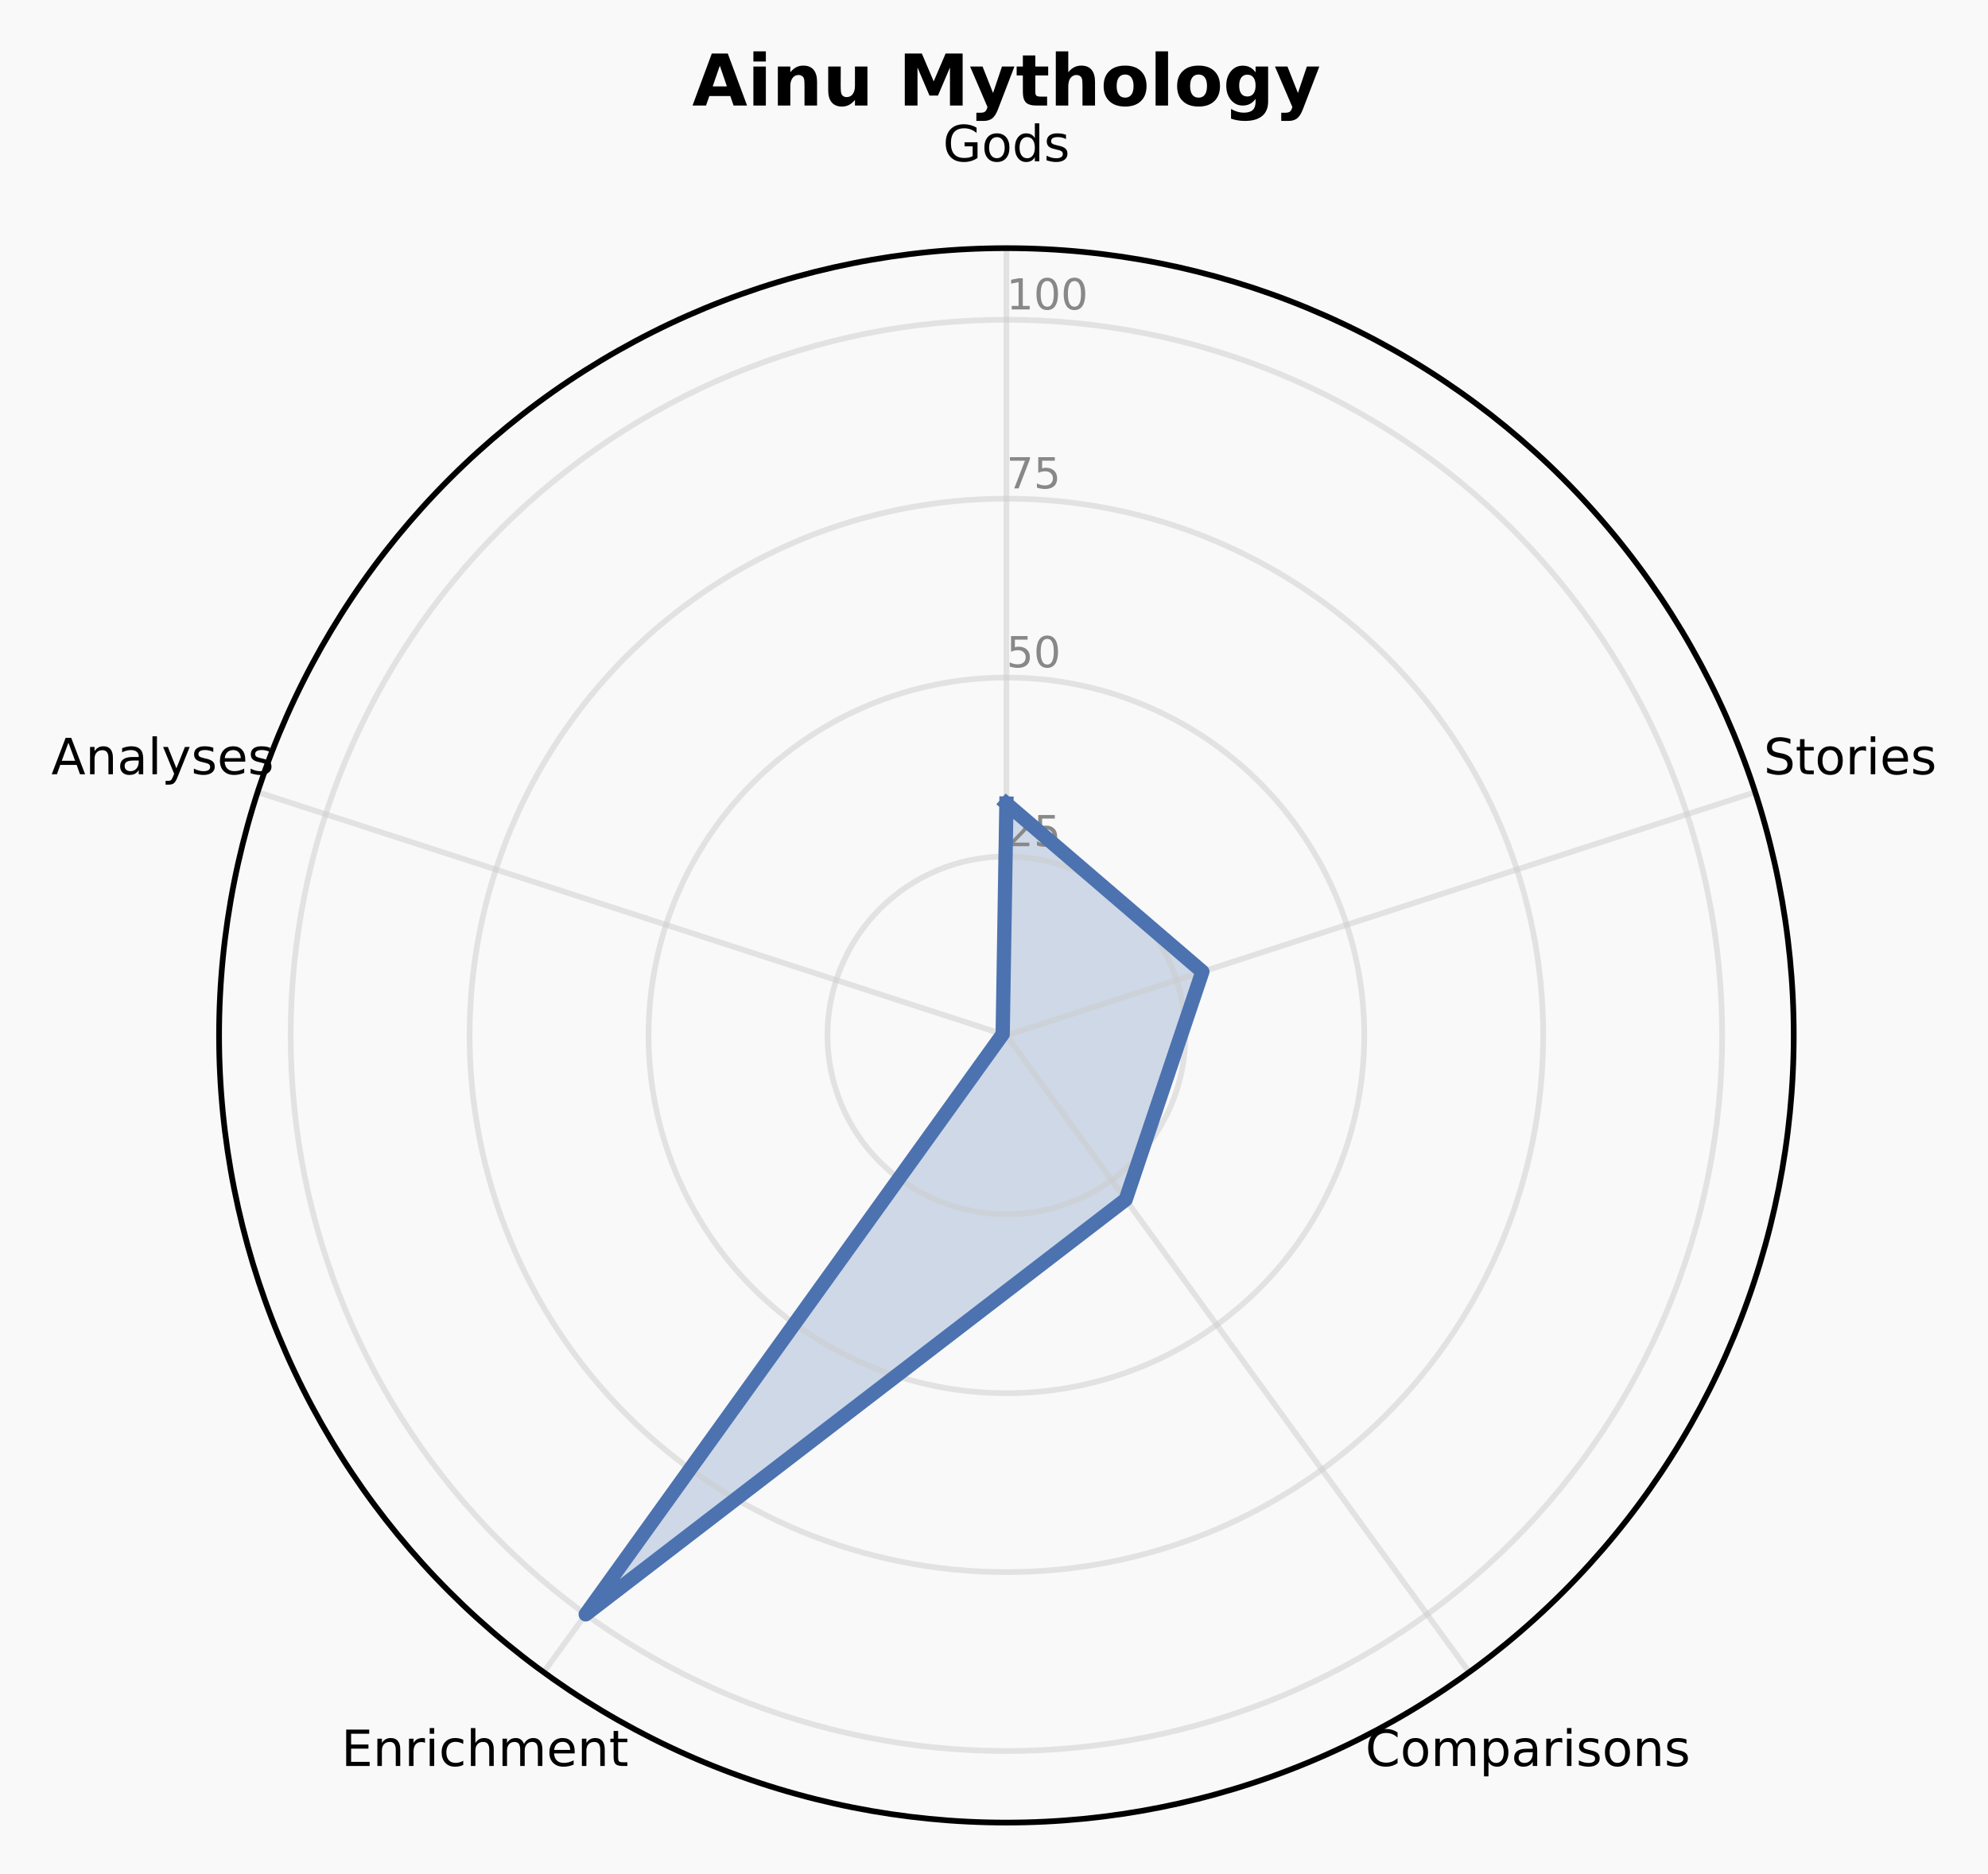
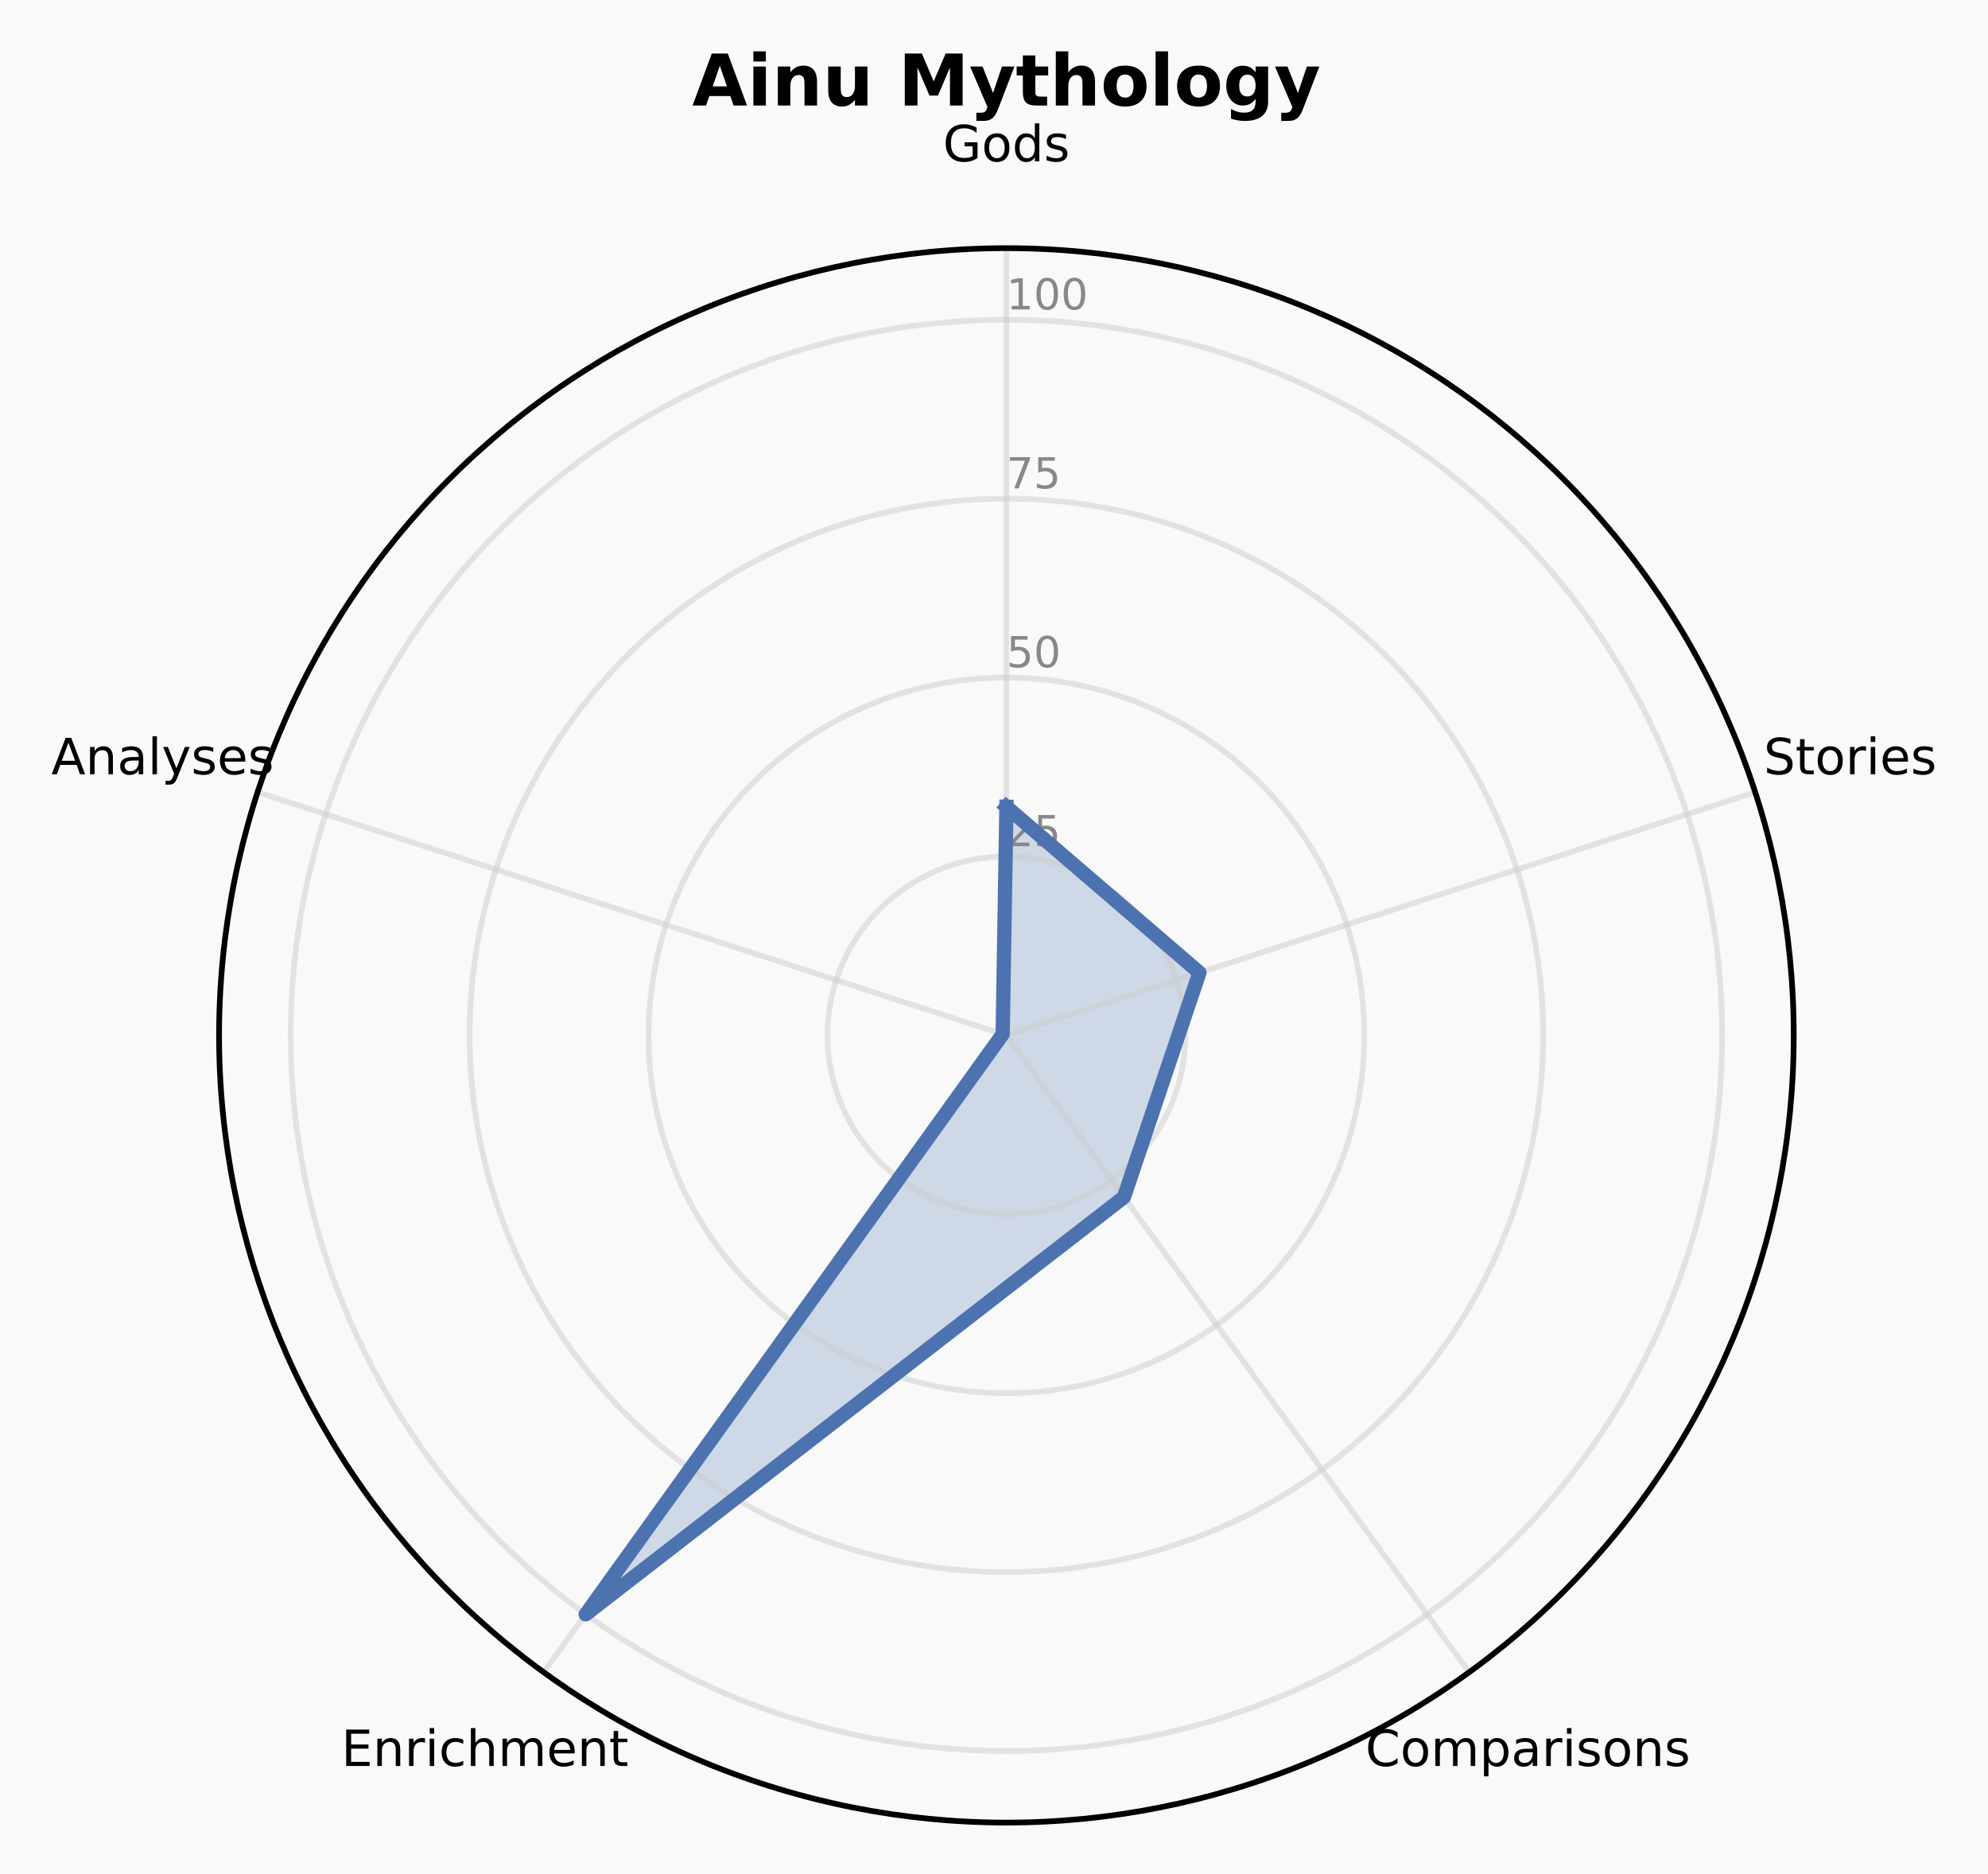
<svg xmlns="http://www.w3.org/2000/svg" xmlns:xlink="http://www.w3.org/1999/xlink" width="278.709pt" height="262.758pt" viewBox="0 0 278.709 262.758" version="1.1">
  <defs>
    <style type="text/css">*{stroke-linejoin: round; stroke-linecap: butt}</style>
  </defs>
  <g id="figure_1">
    <g id="patch_1">
      <path d="M 0 262.758  L 278.709 262.758  L 278.709 0  L 0 0  z " style="fill: #f9f9f9" />
    </g>
    <g id="axes_1">
      <g id="patch_2">
        <path d="M 251.473 145.178  C 251.473 130.683 248.618 116.329 243.071 102.938  C 237.524 89.546 229.393 77.377 219.143 67.128  C 208.894 56.878 196.725 48.748 183.334 43.201  C 169.942 37.654 155.588 34.798 141.093 34.798  C 126.598 34.798 112.244 37.654 98.853 43.201  C 85.461 48.748 73.293 56.878 63.043 67.128  C 52.794 77.377 44.663 89.546 39.116 102.938  C 33.569 116.329 30.714 130.683 30.714 145.178  C 30.714 159.673 33.569 174.027 39.116 187.418  C 44.663 200.81 52.794 212.979 63.043 223.228  C 73.293 233.478 85.461 241.609 98.853 247.155  C 112.244 252.702 126.598 255.558 141.093 255.558  C 155.588 255.558 169.942 252.702 183.334 247.155  C 196.725 241.609 208.894 233.478 219.143 223.228  C 229.393 212.979 237.524 200.81 243.071 187.418  C 248.618 174.027 251.473 159.673 251.473 145.178  M 141.093 145.178  C 141.093 145.178 141.093 145.178 141.093 145.178  C 141.093 145.178 141.093 145.178 141.093 145.178  C 141.093 145.178 141.093 145.178 141.093 145.178  C 141.093 145.178 141.093 145.178 141.093 145.178  C 141.093 145.178 141.093 145.178 141.093 145.178  C 141.093 145.178 141.093 145.178 141.093 145.178  C 141.093 145.178 141.093 145.178 141.093 145.178  C 141.093 145.178 141.093 145.178 141.093 145.178  C 141.093 145.178 141.093 145.178 141.093 145.178  C 141.093 145.178 141.093 145.178 141.093 145.178  C 141.093 145.178 141.093 145.178 141.093 145.178  C 141.093 145.178 141.093 145.178 141.093 145.178  C 141.093 145.178 141.093 145.178 141.093 145.178  C 141.093 145.178 141.093 145.178 141.093 145.178  C 141.093 145.178 141.093 145.178 141.093 145.178  C 141.093 145.178 141.093 145.178 141.093 145.178  z " style="fill: #f9f9f9" />
      </g>
      <g id="patch_3">
-         <path d="M 141.093 112.672  L 168.567 136.251  L 157.819 168.199  L 82.112 226.359  L 140.572 145.009  z " clip-path="url(#p9614137294)" style="fill: #4c72b0; opacity: 0.25; stroke: #4c72b0; stroke-linejoin: miter" />
+         <path d="M 141.093 113.123  L 168.157 136.385  L 157.573 167.861  L 82.112 226.359  L 140.572 145.009  z " clip-path="url(#p003cc75eee)" style="fill: #4c72b0; opacity: 0.25; stroke: #4c72b0; stroke-linejoin: miter" />
      </g>
      <g id="matplotlib.axis_1">
        <g id="xtick_1">
          <g id="line2d_1">
-             <path d="M 141.093 145.178  L 141.093 34.798  " clip-path="url(#p9614137294)" style="fill: none; stroke: #cccccc; stroke-opacity: 0.5; stroke-width: 0.8; stroke-linecap: square" />
+             <path d="M 141.093 145.178  L 141.093 34.798  " clip-path="url(#p003cc75eee)" style="fill: none; stroke: #cccccc; stroke-opacity: 0.5; stroke-width: 0.8; stroke-linecap: square" />
          </g>
          <g id="text_1">
            <g transform="translate(132.1945 22.61707) scale(0.07 -0.07)">
              <defs>
                <path id="DejaVuSans-2a" d="M 3809 666  L 3809 1919  L 2778 1919  L 2778 2438  L 4434 2438  L 4434 434  Q 4069 175 3628 42  Q 3188 -91 2688 -91  Q 1594 -91 976 548  Q 359 1188 359 2328  Q 359 3472 976 4111  Q 1594 4750 2688 4750  Q 3144 4750 3555 4637  Q 3966 4525 4313 4306  L 4313 3634  Q 3963 3931 3569 4081  Q 3175 4231 2741 4231  Q 1884 4231 1454 3753  Q 1025 3275 1025 2328  Q 1025 1384 1454 906  Q 1884 428 2741 428  Q 3075 428 3337 486  Q 3600 544 3809 666  z " transform="scale(0.015625)" />
                <path id="DejaVuSans-52" d="M 1959 3097  Q 1497 3097 1228 2736  Q 959 2375 959 1747  Q 959 1119 1226 758  Q 1494 397 1959 397  Q 2419 397 2687 759  Q 2956 1122 2956 1747  Q 2956 2369 2687 2733  Q 2419 3097 1959 3097  z M 1959 3584  Q 2709 3584 3137 3096  Q 3566 2609 3566 1747  Q 3566 888 3137 398  Q 2709 -91 1959 -91  Q 1206 -91 779 398  Q 353 888 353 1747  Q 353 2609 779 3096  Q 1206 3584 1959 3584  z " transform="scale(0.015625)" />
                <path id="DejaVuSans-47" d="M 2906 2969  L 2906 4863  L 3481 4863  L 3481 0  L 2906 0  L 2906 525  Q 2725 213 2448 61  Q 2172 -91 1784 -91  Q 1150 -91 751 415  Q 353 922 353 1747  Q 353 2572 751 3078  Q 1150 3584 1784 3584  Q 2172 3584 2448 3432  Q 2725 3281 2906 2969  z M 947 1747  Q 947 1113 1208 752  Q 1469 391 1925 391  Q 2381 391 2643 752  Q 2906 1113 2906 1747  Q 2906 2381 2643 2742  Q 2381 3103 1925 3103  Q 1469 3103 1208 2742  Q 947 2381 947 1747  z " transform="scale(0.015625)" />
                <path id="DejaVuSans-56" d="M 2834 3397  L 2834 2853  Q 2591 2978 2328 3040  Q 2066 3103 1784 3103  Q 1356 3103 1142 2972  Q 928 2841 928 2578  Q 928 2378 1081 2264  Q 1234 2150 1697 2047  L 1894 2003  Q 2506 1872 2764 1633  Q 3022 1394 3022 966  Q 3022 478 2636 193  Q 2250 -91 1575 -91  Q 1294 -91 989 -36  Q 684 19 347 128  L 347 722  Q 666 556 975 473  Q 1284 391 1588 391  Q 1994 391 2212 530  Q 2431 669 2431 922  Q 2431 1156 2273 1281  Q 2116 1406 1581 1522  L 1381 1569  Q 847 1681 609 1914  Q 372 2147 372 2553  Q 372 3047 722 3315  Q 1072 3584 1716 3584  Q 2034 3584 2315 3537  Q 2597 3491 2834 3397  z " transform="scale(0.015625)" />
              </defs>
              <use xlink:href="#DejaVuSans-2a" />
              <use xlink:href="#DejaVuSans-52" transform="translate(77.48438 0)" />
              <use xlink:href="#DejaVuSans-47" transform="translate(138.6719 0)" />
              <use xlink:href="#DejaVuSans-56" transform="translate(202.1562 0)" />
            </g>
          </g>
        </g>
        <g id="xtick_2">
          <g id="line2d_2">
-             <path d="M 141.093 145.178  L 246.07 111.069  " clip-path="url(#p9614137294)" style="fill: none; stroke: #cccccc; stroke-opacity: 0.5; stroke-width: 0.8; stroke-linecap: square" />
+             <path d="M 141.093 145.178  L 246.07 111.069  " clip-path="url(#p003cc75eee)" style="fill: none; stroke: #cccccc; stroke-opacity: 0.5; stroke-width: 0.8; stroke-linecap: square" />
          </g>
          <g id="text_2">
            <g transform="translate(247.2616 108.5613) scale(0.07 -0.07)">
              <defs>
                <path id="DejaVuSans-36" d="M 3425 4513  L 3425 3897  Q 3066 4069 2747 4153  Q 2428 4238 2131 4238  Q 1616 4238 1336 4038  Q 1056 3838 1056 3469  Q 1056 3159 1242 3001  Q 1428 2844 1947 2747  L 2328 2669  Q 3034 2534 3370 2195  Q 3706 1856 3706 1288  Q 3706 609 3251 259  Q 2797 -91 1919 -91  Q 1588 -91 1214 -16  Q 841 59 441 206  L 441 856  Q 825 641 1194 531  Q 1563 422 1919 422  Q 2459 422 2753 634  Q 3047 847 3047 1241  Q 3047 1584 2836 1778  Q 2625 1972 2144 2069  L 1759 2144  Q 1053 2284 737 2584  Q 422 2884 422 3419  Q 422 4038 858 4394  Q 1294 4750 2059 4750  Q 2388 4750 2728 4690  Q 3069 4631 3425 4513  z " transform="scale(0.015625)" />
                <path id="DejaVuSans-57" d="M 1172 4494  L 1172 3500  L 2356 3500  L 2356 3053  L 1172 3053  L 1172 1153  Q 1172 725 1289 603  Q 1406 481 1766 481  L 2356 481  L 2356 0  L 1766 0  Q 1100 0 847 248  Q 594 497 594 1153  L 594 3053  L 172 3053  L 172 3500  L 594 3500  L 594 4494  L 1172 4494  z " transform="scale(0.015625)" />
                <path id="DejaVuSans-55" d="M 2631 2963  Q 2534 3019 2420 3045  Q 2306 3072 2169 3072  Q 1681 3072 1420 2755  Q 1159 2438 1159 1844  L 1159 0  L 581 0  L 581 3500  L 1159 3500  L 1159 2956  Q 1341 3275 1631 3429  Q 1922 3584 2338 3584  Q 2397 3584 2469 3576  Q 2541 3569 2628 3553  L 2631 2963  z " transform="scale(0.015625)" />
                <path id="DejaVuSans-4c" d="M 603 3500  L 1178 3500  L 1178 0  L 603 0  L 603 3500  z M 603 4863  L 1178 4863  L 1178 4134  L 603 4134  L 603 4863  z " transform="scale(0.015625)" />
                <path id="DejaVuSans-48" d="M 3597 1894  L 3597 1613  L 953 1613  Q 991 1019 1311 708  Q 1631 397 2203 397  Q 2534 397 2845 478  Q 3156 559 3463 722  L 3463 178  Q 3153 47 2828 -22  Q 2503 -91 2169 -91  Q 1331 -91 842 396  Q 353 884 353 1716  Q 353 2575 817 3079  Q 1281 3584 2069 3584  Q 2775 3584 3186 3129  Q 3597 2675 3597 1894  z M 3022 2063  Q 3016 2534 2758 2815  Q 2500 3097 2075 3097  Q 1594 3097 1305 2825  Q 1016 2553 972 2059  L 3022 2063  z " transform="scale(0.015625)" />
              </defs>
              <use xlink:href="#DejaVuSans-36" />
              <use xlink:href="#DejaVuSans-57" transform="translate(63.48438 0)" />
              <use xlink:href="#DejaVuSans-52" transform="translate(102.6875 0)" />
              <use xlink:href="#DejaVuSans-55" transform="translate(163.875 0)" />
              <use xlink:href="#DejaVuSans-4c" transform="translate(204.9844 0)" />
              <use xlink:href="#DejaVuSans-48" transform="translate(232.7656 0)" />
              <use xlink:href="#DejaVuSans-56" transform="translate(294.2969 0)" />
            </g>
          </g>
        </g>
        <g id="xtick_3">
          <g id="line2d_3">
-             <path d="M 141.093 145.178  L 205.973 234.477  " clip-path="url(#p9614137294)" style="fill: none; stroke: #cccccc; stroke-opacity: 0.5; stroke-width: 0.8; stroke-linecap: square" />
+             <path d="M 141.093 145.178  L 205.973 234.477  " clip-path="url(#p003cc75eee)" style="fill: none; stroke: #cccccc; stroke-opacity: 0.5; stroke-width: 0.8; stroke-linecap: square" />
          </g>
          <g id="text_3">
            <g transform="translate(191.4228 247.6219) scale(0.07 -0.07)">
              <defs>
                <path id="DejaVuSans-26" d="M 4122 4306  L 4122 3641  Q 3803 3938 3442 4084  Q 3081 4231 2675 4231  Q 1875 4231 1450 3742  Q 1025 3253 1025 2328  Q 1025 1406 1450 917  Q 1875 428 2675 428  Q 3081 428 3442 575  Q 3803 722 4122 1019  L 4122 359  Q 3791 134 3420 21  Q 3050 -91 2638 -91  Q 1578 -91 968 557  Q 359 1206 359 2328  Q 359 3453 968 4101  Q 1578 4750 2638 4750  Q 3056 4750 3426 4639  Q 3797 4528 4122 4306  z " transform="scale(0.015625)" />
                <path id="DejaVuSans-50" d="M 3328 2828  Q 3544 3216 3844 3400  Q 4144 3584 4550 3584  Q 5097 3584 5394 3201  Q 5691 2819 5691 2113  L 5691 0  L 5113 0  L 5113 2094  Q 5113 2597 4934 2840  Q 4756 3084 4391 3084  Q 3944 3084 3684 2787  Q 3425 2491 3425 1978  L 3425 0  L 2847 0  L 2847 2094  Q 2847 2600 2669 2842  Q 2491 3084 2119 3084  Q 1678 3084 1418 2786  Q 1159 2488 1159 1978  L 1159 0  L 581 0  L 581 3500  L 1159 3500  L 1159 2956  Q 1356 3278 1631 3431  Q 1906 3584 2284 3584  Q 2666 3584 2933 3390  Q 3200 3197 3328 2828  z " transform="scale(0.015625)" />
                <path id="DejaVuSans-53" d="M 1159 525  L 1159 -1331  L 581 -1331  L 581 3500  L 1159 3500  L 1159 2969  Q 1341 3281 1617 3432  Q 1894 3584 2278 3584  Q 2916 3584 3314 3078  Q 3713 2572 3713 1747  Q 3713 922 3314 415  Q 2916 -91 2278 -91  Q 1894 -91 1617 61  Q 1341 213 1159 525  z M 3116 1747  Q 3116 2381 2855 2742  Q 2594 3103 2138 3103  Q 1681 3103 1420 2742  Q 1159 2381 1159 1747  Q 1159 1113 1420 752  Q 1681 391 2138 391  Q 2594 391 2855 752  Q 3116 1113 3116 1747  z " transform="scale(0.015625)" />
                <path id="DejaVuSans-44" d="M 2194 1759  Q 1497 1759 1228 1600  Q 959 1441 959 1056  Q 959 750 1161 570  Q 1363 391 1709 391  Q 2188 391 2477 730  Q 2766 1069 2766 1631  L 2766 1759  L 2194 1759  z M 3341 1997  L 3341 0  L 2766 0  L 2766 531  Q 2569 213 2275 61  Q 1981 -91 1556 -91  Q 1019 -91 701 211  Q 384 513 384 1019  Q 384 1609 779 1909  Q 1175 2209 1959 2209  L 2766 2209  L 2766 2266  Q 2766 2663 2505 2880  Q 2244 3097 1772 3097  Q 1472 3097 1187 3025  Q 903 2953 641 2809  L 641 3341  Q 956 3463 1253 3523  Q 1550 3584 1831 3584  Q 2591 3584 2966 3190  Q 3341 2797 3341 1997  z " transform="scale(0.015625)" />
                <path id="DejaVuSans-51" d="M 3513 2113  L 3513 0  L 2938 0  L 2938 2094  Q 2938 2591 2744 2837  Q 2550 3084 2163 3084  Q 1697 3084 1428 2787  Q 1159 2491 1159 1978  L 1159 0  L 581 0  L 581 3500  L 1159 3500  L 1159 2956  Q 1366 3272 1645 3428  Q 1925 3584 2291 3584  Q 2894 3584 3203 3211  Q 3513 2838 3513 2113  z " transform="scale(0.015625)" />
              </defs>
              <use xlink:href="#DejaVuSans-26" />
              <use xlink:href="#DejaVuSans-52" transform="translate(69.82812 0)" />
              <use xlink:href="#DejaVuSans-50" transform="translate(131.0156 0)" />
              <use xlink:href="#DejaVuSans-53" transform="translate(228.4219 0)" />
              <use xlink:href="#DejaVuSans-44" transform="translate(291.9062 0)" />
              <use xlink:href="#DejaVuSans-55" transform="translate(353.1875 0)" />
              <use xlink:href="#DejaVuSans-4c" transform="translate(394.2969 0)" />
              <use xlink:href="#DejaVuSans-56" transform="translate(422.0781 0)" />
              <use xlink:href="#DejaVuSans-52" transform="translate(474.1719 0)" />
              <use xlink:href="#DejaVuSans-51" transform="translate(535.3594 0)" />
              <use xlink:href="#DejaVuSans-56" transform="translate(598.7344 0)" />
            </g>
          </g>
        </g>
        <g id="xtick_4">
          <g id="line2d_4">
-             <path d="M 141.093 145.178  L 76.214 234.477  " clip-path="url(#p9614137294)" style="fill: none; stroke: #cccccc; stroke-opacity: 0.5; stroke-width: 0.8; stroke-linecap: square" />
+             <path d="M 141.093 145.178  L 76.214 234.477  " clip-path="url(#p003cc75eee)" style="fill: none; stroke: #cccccc; stroke-opacity: 0.5; stroke-width: 0.8; stroke-linecap: square" />
          </g>
          <g id="text_4">
            <g transform="translate(47.8483 247.6219) scale(0.07 -0.07)">
              <defs>
                <path id="DejaVuSans-28" d="M 628 4666  L 3578 4666  L 3578 4134  L 1259 4134  L 1259 2753  L 3481 2753  L 3481 2222  L 1259 2222  L 1259 531  L 3634 531  L 3634 0  L 628 0  L 628 4666  z " transform="scale(0.015625)" />
                <path id="DejaVuSans-46" d="M 3122 3366  L 3122 2828  Q 2878 2963 2633 3030  Q 2388 3097 2138 3097  Q 1578 3097 1268 2742  Q 959 2388 959 1747  Q 959 1106 1268 751  Q 1578 397 2138 397  Q 2388 397 2633 464  Q 2878 531 3122 666  L 3122 134  Q 2881 22 2623 -34  Q 2366 -91 2075 -91  Q 1284 -91 818 406  Q 353 903 353 1747  Q 353 2603 823 3093  Q 1294 3584 2113 3584  Q 2378 3584 2631 3529  Q 2884 3475 3122 3366  z " transform="scale(0.015625)" />
                <path id="DejaVuSans-4b" d="M 3513 2113  L 3513 0  L 2938 0  L 2938 2094  Q 2938 2591 2744 2837  Q 2550 3084 2163 3084  Q 1697 3084 1428 2787  Q 1159 2491 1159 1978  L 1159 0  L 581 0  L 581 4863  L 1159 4863  L 1159 2956  Q 1366 3272 1645 3428  Q 1925 3584 2291 3584  Q 2894 3584 3203 3211  Q 3513 2838 3513 2113  z " transform="scale(0.015625)" />
              </defs>
              <use xlink:href="#DejaVuSans-28" />
              <use xlink:href="#DejaVuSans-51" transform="translate(63.1875 0)" />
              <use xlink:href="#DejaVuSans-55" transform="translate(126.5625 0)" />
              <use xlink:href="#DejaVuSans-4c" transform="translate(167.6719 0)" />
              <use xlink:href="#DejaVuSans-46" transform="translate(195.4531 0)" />
              <use xlink:href="#DejaVuSans-4b" transform="translate(250.4375 0)" />
              <use xlink:href="#DejaVuSans-50" transform="translate(313.8125 0)" />
              <use xlink:href="#DejaVuSans-48" transform="translate(411.2188 0)" />
              <use xlink:href="#DejaVuSans-51" transform="translate(472.75 0)" />
              <use xlink:href="#DejaVuSans-57" transform="translate(536.125 0)" />
            </g>
          </g>
        </g>
        <g id="xtick_5">
          <g id="line2d_5">
-             <path d="M 141.093 145.178  L 36.116 111.069  " clip-path="url(#p9614137294)" style="fill: none; stroke: #cccccc; stroke-opacity: 0.5; stroke-width: 0.8; stroke-linecap: square" />
+             <path d="M 141.093 145.178  L 36.116 111.069  " clip-path="url(#p003cc75eee)" style="fill: none; stroke: #cccccc; stroke-opacity: 0.5; stroke-width: 0.8; stroke-linecap: square" />
          </g>
          <g id="text_5">
            <g transform="translate(7.2 108.5613) scale(0.07 -0.07)">
              <defs>
                <path id="DejaVuSans-24" d="M 2188 4044  L 1331 1722  L 3047 1722  L 2188 4044  z M 1831 4666  L 2547 4666  L 4325 0  L 3669 0  L 3244 1197  L 1141 1197  L 716 0  L 50 0  L 1831 4666  z " transform="scale(0.015625)" />
                <path id="DejaVuSans-4f" d="M 603 4863  L 1178 4863  L 1178 0  L 603 0  L 603 4863  z " transform="scale(0.015625)" />
                <path id="DejaVuSans-5c" d="M 2059 -325  Q 1816 -950 1584 -1140  Q 1353 -1331 966 -1331  L 506 -1331  L 506 -850  L 844 -850  Q 1081 -850 1212 -737  Q 1344 -625 1503 -206  L 1606 56  L 191 3500  L 800 3500  L 1894 763  L 2988 3500  L 3597 3500  L 2059 -325  z " transform="scale(0.015625)" />
              </defs>
              <use xlink:href="#DejaVuSans-24" />
              <use xlink:href="#DejaVuSans-51" transform="translate(68.40625 0)" />
              <use xlink:href="#DejaVuSans-44" transform="translate(131.7812 0)" />
              <use xlink:href="#DejaVuSans-4f" transform="translate(193.0625 0)" />
              <use xlink:href="#DejaVuSans-5c" transform="translate(220.8438 0)" />
              <use xlink:href="#DejaVuSans-56" transform="translate(280.0312 0)" />
              <use xlink:href="#DejaVuSans-48" transform="translate(332.125 0)" />
              <use xlink:href="#DejaVuSans-56" transform="translate(393.6562 0)" />
            </g>
          </g>
        </g>
      </g>
      <g id="matplotlib.axis_2">
        <g id="ytick_1">
          <g id="line2d_6">
-             <path d="M 141.093 120.092  C 144.388 120.092 147.65 120.741 150.693 122.001  C 153.737 123.262 156.503 125.11 158.832 127.439  C 161.161 129.769 163.009 132.534 164.27 135.578  C 165.531 138.621 166.18 141.884 166.18 145.178  C 166.18 148.472 165.531 151.735 164.27 154.778  C 163.009 157.822 161.161 160.587 158.832 162.917  C 156.503 165.246 153.737 167.094 150.693 168.355  C 147.65 169.615 144.388 170.264 141.093 170.264  C 137.799 170.264 134.537 169.615 131.493 168.355  C 128.45 167.094 125.684 165.246 123.355 162.917  C 121.025 160.587 119.177 157.822 117.917 154.778  C 116.656 151.735 116.007 148.472 116.007 145.178  C 116.007 141.884 116.656 138.621 117.917 135.578  C 119.177 132.534 121.025 129.769 123.355 127.439  C 125.684 125.11 128.45 123.262 131.493 122.001  C 134.537 120.741 137.799 120.092 141.093 120.092  " clip-path="url(#p9614137294)" style="fill: none; stroke: #cccccc; stroke-opacity: 0.5; stroke-width: 0.8; stroke-linecap: square" />
+             <path d="M 141.093 120.092  C 144.388 120.092 147.65 120.741 150.693 122.001  C 153.737 123.262 156.503 125.11 158.832 127.439  C 161.161 129.769 163.009 132.534 164.27 135.578  C 165.531 138.621 166.18 141.884 166.18 145.178  C 166.18 148.472 165.531 151.735 164.27 154.778  C 163.009 157.822 161.161 160.587 158.832 162.917  C 156.503 165.246 153.737 167.094 150.693 168.355  C 147.65 169.615 144.388 170.264 141.093 170.264  C 137.799 170.264 134.537 169.615 131.493 168.355  C 128.45 167.094 125.684 165.246 123.355 162.917  C 121.025 160.587 119.177 157.822 117.917 154.778  C 116.656 151.735 116.007 148.472 116.007 145.178  C 116.007 141.884 116.656 138.621 117.917 135.578  C 119.177 132.534 121.025 129.769 123.355 127.439  C 125.684 125.11 128.45 123.262 131.493 122.001  C 134.537 120.741 137.799 120.092 141.093 120.092  " clip-path="url(#p003cc75eee)" style="fill: none; stroke: #cccccc; stroke-opacity: 0.5; stroke-width: 0.8; stroke-linecap: square" />
          </g>
          <g id="text_6">
            <g style="fill: #888888" transform="translate(141.0933 118.6504) scale(0.06 -0.06)">
              <defs>
                <path id="DejaVuSans-15" d="M 1228 531  L 3431 531  L 3431 0  L 469 0  L 469 531  Q 828 903 1448 1529  Q 2069 2156 2228 2338  Q 2531 2678 2651 2914  Q 2772 3150 2772 3378  Q 2772 3750 2511 3984  Q 2250 4219 1831 4219  Q 1534 4219 1204 4116  Q 875 4013 500 3803  L 500 4441  Q 881 4594 1212 4672  Q 1544 4750 1819 4750  Q 2544 4750 2975 4387  Q 3406 4025 3406 3419  Q 3406 3131 3298 2873  Q 3191 2616 2906 2266  Q 2828 2175 2409 1742  Q 1991 1309 1228 531  z " transform="scale(0.015625)" />
                <path id="DejaVuSans-18" d="M 691 4666  L 3169 4666  L 3169 4134  L 1269 4134  L 1269 2991  Q 1406 3038 1543 3061  Q 1681 3084 1819 3084  Q 2600 3084 3056 2656  Q 3513 2228 3513 1497  Q 3513 744 3044 326  Q 2575 -91 1722 -91  Q 1428 -91 1123 -41  Q 819 9 494 109  L 494 744  Q 775 591 1075 516  Q 1375 441 1709 441  Q 2250 441 2565 725  Q 2881 1009 2881 1497  Q 2881 1984 2565 2268  Q 2250 2553 1709 2553  Q 1456 2553 1204 2497  Q 953 2441 691 2322  L 691 4666  z " transform="scale(0.015625)" />
              </defs>
              <use xlink:href="#DejaVuSans-15" />
              <use xlink:href="#DejaVuSans-18" transform="translate(63.625 0)" />
            </g>
          </g>
        </g>
        <g id="ytick_2">
          <g id="line2d_7">
-             <path d="M 141.093 95.005  C 147.682 95.005 154.206 96.303 160.293 98.825  C 166.381 101.346 171.912 105.042 176.571 109.701  C 181.229 114.36 184.925 119.891 187.447 125.978  C 189.968 132.065 191.266 138.589 191.266 145.178  C 191.266 151.767 189.968 158.291 187.447 164.378  C 184.925 170.465 181.229 175.997 176.571 180.655  C 171.912 185.314 166.381 189.01 160.293 191.531  C 154.206 194.053 147.682 195.351 141.093 195.351  C 134.505 195.351 127.98 194.053 121.893 191.531  C 115.806 189.01 110.275 185.314 105.616 180.655  C 100.957 175.997 97.261 170.465 94.74 164.378  C 92.219 158.291 90.921 151.767 90.921 145.178  C 90.921 138.589 92.219 132.065 94.74 125.978  C 97.261 119.891 100.957 114.36 105.616 109.701  C 110.275 105.042 115.806 101.346 121.893 98.825  C 127.98 96.303 134.505 95.005 141.093 95.005  " clip-path="url(#p9614137294)" style="fill: none; stroke: #cccccc; stroke-opacity: 0.5; stroke-width: 0.8; stroke-linecap: square" />
+             <path d="M 141.093 95.005  C 147.682 95.005 154.206 96.303 160.293 98.825  C 166.381 101.346 171.912 105.042 176.571 109.701  C 181.229 114.36 184.925 119.891 187.447 125.978  C 189.968 132.065 191.266 138.589 191.266 145.178  C 191.266 151.767 189.968 158.291 187.447 164.378  C 184.925 170.465 181.229 175.997 176.571 180.655  C 171.912 185.314 166.381 189.01 160.293 191.531  C 154.206 194.053 147.682 195.351 141.093 195.351  C 134.505 195.351 127.98 194.053 121.893 191.531  C 115.806 189.01 110.275 185.314 105.616 180.655  C 100.957 175.997 97.261 170.465 94.74 164.378  C 92.219 158.291 90.921 151.767 90.921 145.178  C 90.921 138.589 92.219 132.065 94.74 125.978  C 97.261 119.891 100.957 114.36 105.616 109.701  C 110.275 105.042 115.806 101.346 121.893 98.825  C 127.98 96.303 134.505 95.005 141.093 95.005  " clip-path="url(#p003cc75eee)" style="fill: none; stroke: #cccccc; stroke-opacity: 0.5; stroke-width: 0.8; stroke-linecap: square" />
          </g>
          <g id="text_7">
            <g style="fill: #888888" transform="translate(141.0933 93.56408) scale(0.06 -0.06)">
              <defs>
                <path id="DejaVuSans-13" d="M 2034 4250  Q 1547 4250 1301 3770  Q 1056 3291 1056 2328  Q 1056 1369 1301 889  Q 1547 409 2034 409  Q 2525 409 2770 889  Q 3016 1369 3016 2328  Q 3016 3291 2770 3770  Q 2525 4250 2034 4250  z M 2034 4750  Q 2819 4750 3233 4129  Q 3647 3509 3647 2328  Q 3647 1150 3233 529  Q 2819 -91 2034 -91  Q 1250 -91 836 529  Q 422 1150 422 2328  Q 422 3509 836 4129  Q 1250 4750 2034 4750  z " transform="scale(0.015625)" />
              </defs>
              <use xlink:href="#DejaVuSans-18" />
              <use xlink:href="#DejaVuSans-13" transform="translate(63.625 0)" />
            </g>
          </g>
        </g>
        <g id="ytick_3">
          <g id="line2d_8">
-             <path d="M 141.093 69.919  C 150.976 69.919 160.763 71.866 169.894 75.648  C 179.024 79.43 187.321 84.974 194.309 91.962  C 201.298 98.95 206.841 107.247 210.623 116.378  C 214.405 125.508 216.352 135.295 216.352 145.178  C 216.352 155.061 214.405 164.848 210.623 173.978  C 206.841 183.109 201.298 191.406 194.309 198.394  C 187.321 205.382 179.024 210.926 169.894 214.708  C 160.763 218.49 150.976 220.437 141.093 220.437  C 131.21 220.437 121.424 218.49 112.293 214.708  C 103.162 210.926 94.866 205.382 87.877 198.394  C 80.889 191.406 75.345 183.109 71.563 173.978  C 67.781 164.848 65.834 155.061 65.834 145.178  C 65.834 135.295 67.781 125.508 71.563 116.378  C 75.345 107.247 80.889 98.95 87.877 91.962  C 94.866 84.974 103.162 79.43 112.293 75.648  C 121.424 71.866 131.21 69.919 141.093 69.919  " clip-path="url(#p9614137294)" style="fill: none; stroke: #cccccc; stroke-opacity: 0.5; stroke-width: 0.8; stroke-linecap: square" />
+             <path d="M 141.093 69.919  C 150.976 69.919 160.763 71.866 169.894 75.648  C 179.024 79.43 187.321 84.974 194.309 91.962  C 201.298 98.95 206.841 107.247 210.623 116.378  C 214.405 125.508 216.352 135.295 216.352 145.178  C 216.352 155.061 214.405 164.848 210.623 173.978  C 206.841 183.109 201.298 191.406 194.309 198.394  C 187.321 205.382 179.024 210.926 169.894 214.708  C 160.763 218.49 150.976 220.437 141.093 220.437  C 131.21 220.437 121.424 218.49 112.293 214.708  C 103.162 210.926 94.866 205.382 87.877 198.394  C 80.889 191.406 75.345 183.109 71.563 173.978  C 67.781 164.848 65.834 155.061 65.834 145.178  C 65.834 135.295 67.781 125.508 71.563 116.378  C 75.345 107.247 80.889 98.95 87.877 91.962  C 94.866 84.974 103.162 79.43 112.293 75.648  C 121.424 71.866 131.21 69.919 141.093 69.919  " clip-path="url(#p003cc75eee)" style="fill: none; stroke: #cccccc; stroke-opacity: 0.5; stroke-width: 0.8; stroke-linecap: square" />
          </g>
          <g id="text_8">
            <g style="fill: #888888" transform="translate(141.0933 68.47781) scale(0.06 -0.06)">
              <defs>
                <path id="DejaVuSans-1a" d="M 525 4666  L 3525 4666  L 3525 4397  L 1831 0  L 1172 0  L 2766 4134  L 525 4134  L 525 4666  z " transform="scale(0.015625)" />
              </defs>
              <use xlink:href="#DejaVuSans-1a" />
              <use xlink:href="#DejaVuSans-18" transform="translate(63.625 0)" />
            </g>
          </g>
        </g>
        <g id="ytick_4">
          <g id="line2d_9">
-             <path d="M 141.093 44.833  C 154.27 44.833 167.32 47.429 179.494 52.471  C 191.668 57.514 202.73 64.906 212.048 74.223  C 221.366 83.541 228.757 94.603 233.8 106.778  C 238.843 118.952 241.438 132.001 241.438 145.178  C 241.438 158.355 238.843 171.404 233.8 183.578  C 228.757 195.753 221.366 206.815 212.048 216.133  C 202.73 225.45 191.668 232.842 179.494 237.885  C 167.32 242.927 154.27 245.523 141.093 245.523  C 127.916 245.523 114.867 242.927 102.693 237.885  C 90.519 232.842 79.456 225.45 70.139 216.133  C 60.821 206.815 53.429 195.753 48.387 183.578  C 43.344 171.404 40.748 158.355 40.748 145.178  C 40.748 132.001 43.344 118.952 48.387 106.778  C 53.429 94.603 60.821 83.541 70.139 74.223  C 79.456 64.906 90.519 57.514 102.693 52.471  C 114.867 47.429 127.916 44.833 141.093 44.833  " clip-path="url(#p9614137294)" style="fill: none; stroke: #cccccc; stroke-opacity: 0.5; stroke-width: 0.8; stroke-linecap: square" />
+             <path d="M 141.093 44.833  C 154.27 44.833 167.32 47.429 179.494 52.471  C 191.668 57.514 202.73 64.906 212.048 74.223  C 221.366 83.541 228.757 94.603 233.8 106.778  C 238.843 118.952 241.438 132.001 241.438 145.178  C 241.438 158.355 238.843 171.404 233.8 183.578  C 228.757 195.753 221.366 206.815 212.048 216.133  C 202.73 225.45 191.668 232.842 179.494 237.885  C 167.32 242.927 154.27 245.523 141.093 245.523  C 127.916 245.523 114.867 242.927 102.693 237.885  C 90.519 232.842 79.456 225.45 70.139 216.133  C 60.821 206.815 53.429 195.753 48.387 183.578  C 43.344 171.404 40.748 158.355 40.748 145.178  C 40.748 132.001 43.344 118.952 48.387 106.778  C 53.429 94.603 60.821 83.541 70.139 74.223  C 79.456 64.906 90.519 57.514 102.693 52.471  C 114.867 47.429 127.916 44.833 141.093 44.833  " clip-path="url(#p003cc75eee)" style="fill: none; stroke: #cccccc; stroke-opacity: 0.5; stroke-width: 0.8; stroke-linecap: square" />
          </g>
          <g id="text_9">
            <g style="fill: #888888" transform="translate(141.0933 43.39154) scale(0.06 -0.06)">
              <defs>
                <path id="DejaVuSans-14" d="M 794 531  L 1825 531  L 1825 4091  L 703 3866  L 703 4441  L 1819 4666  L 2450 4666  L 2450 531  L 3481 531  L 3481 0  L 794 0  L 794 531  z " transform="scale(0.015625)" />
              </defs>
              <use xlink:href="#DejaVuSans-14" />
              <use xlink:href="#DejaVuSans-13" transform="translate(63.625 0)" />
              <use xlink:href="#DejaVuSans-13" transform="translate(127.25 0)" />
            </g>
          </g>
        </g>
      </g>
      <g id="line2d_10">
-         <path d="M 141.093 112.672  L 168.567 136.251  L 157.819 168.199  L 82.112 226.359  L 140.572 145.009  L 141.093 112.672  " clip-path="url(#p9614137294)" style="fill: none; stroke: #4c72b0; stroke-width: 2; stroke-linecap: square" />
+         <path d="M 141.093 113.123  L 168.157 136.385  L 157.573 167.861  L 82.112 226.359  L 140.572 145.009  L 141.093 113.123  " clip-path="url(#p003cc75eee)" style="fill: none; stroke: #4c72b0; stroke-width: 2; stroke-linecap: square" />
      </g>
      <g id="patch_4">
        <path d="M 141.093 34.798  C 126.598 34.798 112.244 37.654 98.853 43.201  C 85.461 48.748 73.293 56.878 63.043 67.128  C 52.794 77.377 44.663 89.546 39.116 102.938  C 33.569 116.329 30.714 130.683 30.714 145.178  C 30.714 159.673 33.569 174.027 39.116 187.418  C 44.663 200.81 52.794 212.979 63.043 223.228  C 73.293 233.478 85.461 241.609 98.853 247.155  C 112.244 252.702 126.598 255.558 141.093 255.558  C 155.588 255.558 169.942 252.702 183.334 247.155  C 196.725 241.609 208.894 233.478 219.143 223.228  C 229.393 212.979 237.524 200.81 243.071 187.418  C 248.618 174.027 251.473 159.673 251.473 145.178  C 251.473 130.683 248.618 116.329 243.071 102.938  C 237.524 89.546 229.393 77.377 219.143 67.128  C 208.894 56.878 196.725 48.748 183.334 43.201  C 169.942 37.654 155.588 34.798 141.093 34.798  " style="fill: none; stroke: #000000; stroke-width: 0.8; stroke-linejoin: miter; stroke-linecap: square" />
      </g>
      <g id="text_10">
        <g transform="translate(97.04327 14.79844) scale(0.1 -0.1)">
          <defs>
            <path id="DejaVuSans-Bold-24" d="M 3419 850  L 1538 850  L 1241 0  L 31 0  L 1759 4666  L 3194 4666  L 4922 0  L 3713 0  L 3419 850  z M 1838 1716  L 3116 1716  L 2478 3572  L 1838 1716  z " transform="scale(0.015625)" />
            <path id="DejaVuSans-Bold-4c" d="M 538 3500  L 1656 3500  L 1656 0  L 538 0  L 538 3500  z M 538 4863  L 1656 4863  L 1656 3950  L 538 3950  L 538 4863  z " transform="scale(0.015625)" />
            <path id="DejaVuSans-Bold-51" d="M 4056 2131  L 4056 0  L 2931 0  L 2931 347  L 2931 1631  Q 2931 2084 2911 2256  Q 2891 2428 2841 2509  Q 2775 2619 2662 2680  Q 2550 2741 2406 2741  Q 2056 2741 1856 2470  Q 1656 2200 1656 1722  L 1656 0  L 538 0  L 538 3500  L 1656 3500  L 1656 2988  Q 1909 3294 2193 3439  Q 2478 3584 2822 3584  Q 3428 3584 3742 3212  Q 4056 2841 4056 2131  z " transform="scale(0.015625)" />
            <path id="DejaVuSans-Bold-58" d="M 500 1363  L 500 3500  L 1625 3500  L 1625 3150  Q 1625 2866 1622 2436  Q 1619 2006 1619 1863  Q 1619 1441 1641 1255  Q 1663 1069 1716 984  Q 1784 875 1895 815  Q 2006 756 2150 756  Q 2500 756 2700 1025  Q 2900 1294 2900 1772  L 2900 3500  L 4019 3500  L 4019 0  L 2900 0  L 2900 506  Q 2647 200 2364 54  Q 2081 -91 1741 -91  Q 1134 -91 817 281  Q 500 653 500 1363  z " transform="scale(0.015625)" />
            <path id="DejaVuSans-Bold-3" transform="scale(0.015625)" />
            <path id="DejaVuSans-Bold-30" d="M 588 4666  L 2119 4666  L 3181 2169  L 4250 4666  L 5778 4666  L 5778 0  L 4641 0  L 4641 3413  L 3566 897  L 2803 897  L 1728 3413  L 1728 0  L 588 0  L 588 4666  z " transform="scale(0.015625)" />
            <path id="DejaVuSans-Bold-5c" d="M 78 3500  L 1197 3500  L 2138 1125  L 2938 3500  L 4056 3500  L 2584 -331  Q 2363 -916 2067 -1148  Q 1772 -1381 1288 -1381  L 641 -1381  L 641 -647  L 991 -647  Q 1275 -647 1404 -556  Q 1534 -466 1606 -231  L 1638 -134  L 78 3500  z " transform="scale(0.015625)" />
            <path id="DejaVuSans-Bold-57" d="M 1759 4494  L 1759 3500  L 2913 3500  L 2913 2700  L 1759 2700  L 1759 1216  Q 1759 972 1856 886  Q 1953 800 2241 800  L 2816 800  L 2816 0  L 1856 0  Q 1194 0 917 276  Q 641 553 641 1216  L 641 2700  L 84 2700  L 84 3500  L 641 3500  L 641 4494  L 1759 4494  z " transform="scale(0.015625)" />
            <path id="DejaVuSans-Bold-4b" d="M 4056 2131  L 4056 0  L 2931 0  L 2931 347  L 2931 1625  Q 2931 2084 2911 2256  Q 2891 2428 2841 2509  Q 2775 2619 2662 2680  Q 2550 2741 2406 2741  Q 2056 2741 1856 2470  Q 1656 2200 1656 1722  L 1656 0  L 538 0  L 538 4863  L 1656 4863  L 1656 2988  Q 1909 3294 2193 3439  Q 2478 3584 2822 3584  Q 3428 3584 3742 3212  Q 4056 2841 4056 2131  z " transform="scale(0.015625)" />
            <path id="DejaVuSans-Bold-52" d="M 2203 2784  Q 1831 2784 1636 2517  Q 1441 2250 1441 1747  Q 1441 1244 1636 976  Q 1831 709 2203 709  Q 2569 709 2762 976  Q 2956 1244 2956 1747  Q 2956 2250 2762 2517  Q 2569 2784 2203 2784  z M 2203 3584  Q 3106 3584 3614 3096  Q 4122 2609 4122 1747  Q 4122 884 3614 396  Q 3106 -91 2203 -91  Q 1297 -91 786 396  Q 275 884 275 1747  Q 275 2609 786 3096  Q 1297 3584 2203 3584  z " transform="scale(0.015625)" />
            <path id="DejaVuSans-Bold-4f" d="M 538 4863  L 1656 4863  L 1656 0  L 538 0  L 538 4863  z " transform="scale(0.015625)" />
            <path id="DejaVuSans-Bold-4a" d="M 2919 594  Q 2688 288 2409 144  Q 2131 0 1766 0  Q 1125 0 706 504  Q 288 1009 288 1791  Q 288 2575 706 3076  Q 1125 3578 1766 3578  Q 2131 3578 2409 3434  Q 2688 3291 2919 2981  L 2919 3500  L 4044 3500  L 4044 353  Q 4044 -491 3511 -936  Q 2978 -1381 1966 -1381  Q 1638 -1381 1331 -1331  Q 1025 -1281 716 -1178  L 716 -306  Q 1009 -475 1290 -558  Q 1572 -641 1856 -641  Q 2406 -641 2662 -400  Q 2919 -159 2919 353  L 2919 594  z M 2181 2772  Q 1834 2772 1640 2515  Q 1447 2259 1447 1791  Q 1447 1309 1634 1061  Q 1822 813 2181 813  Q 2531 813 2725 1069  Q 2919 1325 2919 1791  Q 2919 2259 2725 2515  Q 2531 2772 2181 2772  z " transform="scale(0.015625)" />
          </defs>
          <use xlink:href="#DejaVuSans-Bold-24" />
          <use xlink:href="#DejaVuSans-Bold-4c" transform="translate(77.39062 0)" />
          <use xlink:href="#DejaVuSans-Bold-51" transform="translate(111.6719 0)" />
          <use xlink:href="#DejaVuSans-Bold-58" transform="translate(182.8594 0)" />
          <use xlink:href="#DejaVuSans-Bold-3" transform="translate(254.0469 0)" />
          <use xlink:href="#DejaVuSans-Bold-30" transform="translate(288.8594 0)" />
          <use xlink:href="#DejaVuSans-Bold-5c" transform="translate(388.375 0)" />
          <use xlink:href="#DejaVuSans-Bold-57" transform="translate(453.5625 0)" />
          <use xlink:href="#DejaVuSans-Bold-4b" transform="translate(501.3594 0)" />
          <use xlink:href="#DejaVuSans-Bold-52" transform="translate(572.5469 0)" />
          <use xlink:href="#DejaVuSans-Bold-4f" transform="translate(641.25 0)" />
          <use xlink:href="#DejaVuSans-Bold-52" transform="translate(675.5312 0)" />
          <use xlink:href="#DejaVuSans-Bold-4a" transform="translate(744.2344 0)" />
          <use xlink:href="#DejaVuSans-Bold-5c" transform="translate(815.8125 0)" />
        </g>
      </g>
    </g>
  </g>
  <defs>
-     <clipPath id="p9614137294">
+     <clipPath id="p003cc75eee">
      <path d="M 251.473 145.178  C 251.473 130.683 248.618 116.329 243.071 102.938  C 237.524 89.546 229.393 77.377 219.143 67.128  C 208.894 56.878 196.725 48.748 183.334 43.201  C 169.942 37.654 155.588 34.798 141.093 34.798  C 126.598 34.798 112.244 37.654 98.853 43.201  C 85.461 48.748 73.293 56.878 63.043 67.128  C 52.794 77.377 44.663 89.546 39.116 102.938  C 33.569 116.329 30.714 130.683 30.714 145.178  C 30.714 159.673 33.569 174.027 39.116 187.418  C 44.663 200.81 52.794 212.979 63.043 223.228  C 73.293 233.478 85.461 241.609 98.853 247.155  C 112.244 252.702 126.598 255.558 141.093 255.558  C 155.588 255.558 169.942 252.702 183.334 247.155  C 196.725 241.609 208.894 233.478 219.143 223.228  C 229.393 212.979 237.524 200.81 243.071 187.418  C 248.618 174.027 251.473 159.673 251.473 145.178  M 141.093 145.178  C 141.093 145.178 141.093 145.178 141.093 145.178  C 141.093 145.178 141.093 145.178 141.093 145.178  C 141.093 145.178 141.093 145.178 141.093 145.178  C 141.093 145.178 141.093 145.178 141.093 145.178  C 141.093 145.178 141.093 145.178 141.093 145.178  C 141.093 145.178 141.093 145.178 141.093 145.178  C 141.093 145.178 141.093 145.178 141.093 145.178  C 141.093 145.178 141.093 145.178 141.093 145.178  C 141.093 145.178 141.093 145.178 141.093 145.178  C 141.093 145.178 141.093 145.178 141.093 145.178  C 141.093 145.178 141.093 145.178 141.093 145.178  C 141.093 145.178 141.093 145.178 141.093 145.178  C 141.093 145.178 141.093 145.178 141.093 145.178  C 141.093 145.178 141.093 145.178 141.093 145.178  C 141.093 145.178 141.093 145.178 141.093 145.178  C 141.093 145.178 141.093 145.178 141.093 145.178  z " />
    </clipPath>
  </defs>
</svg>
